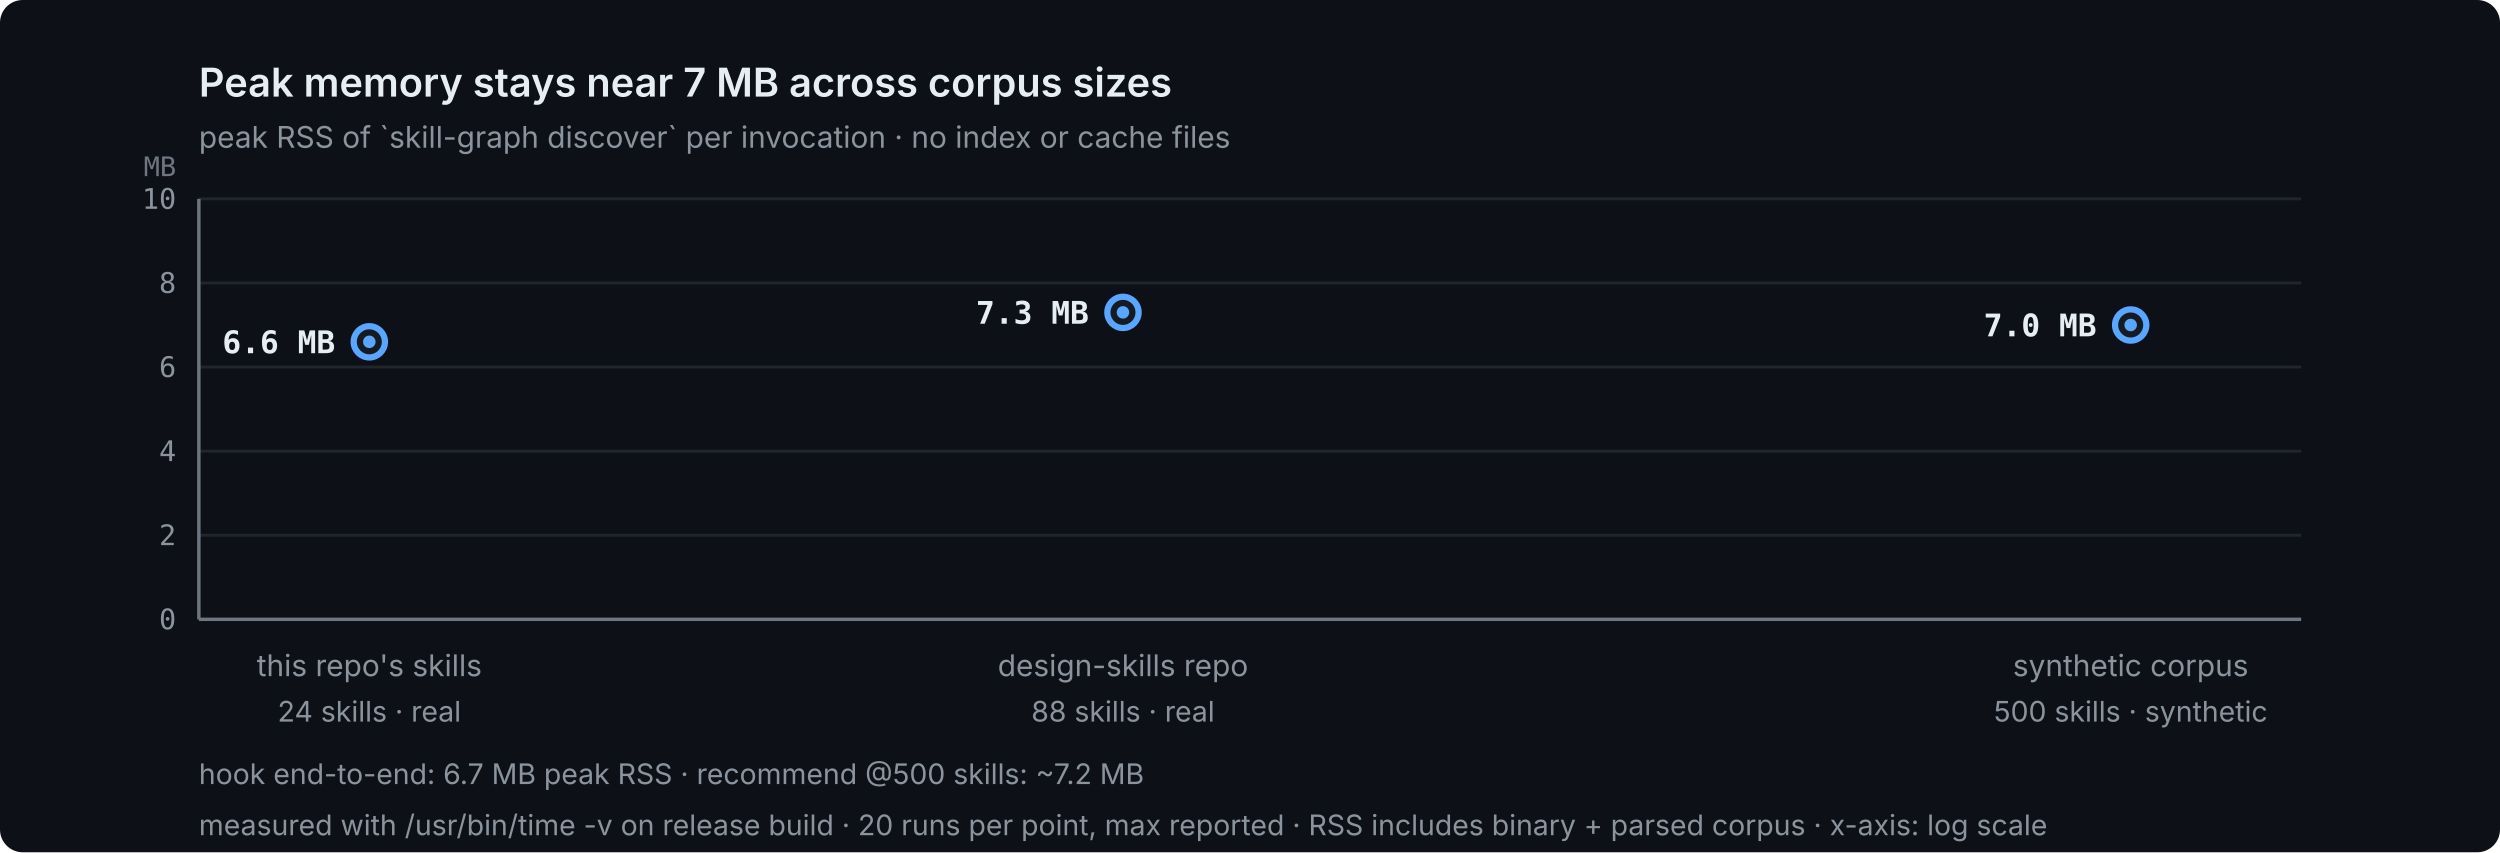
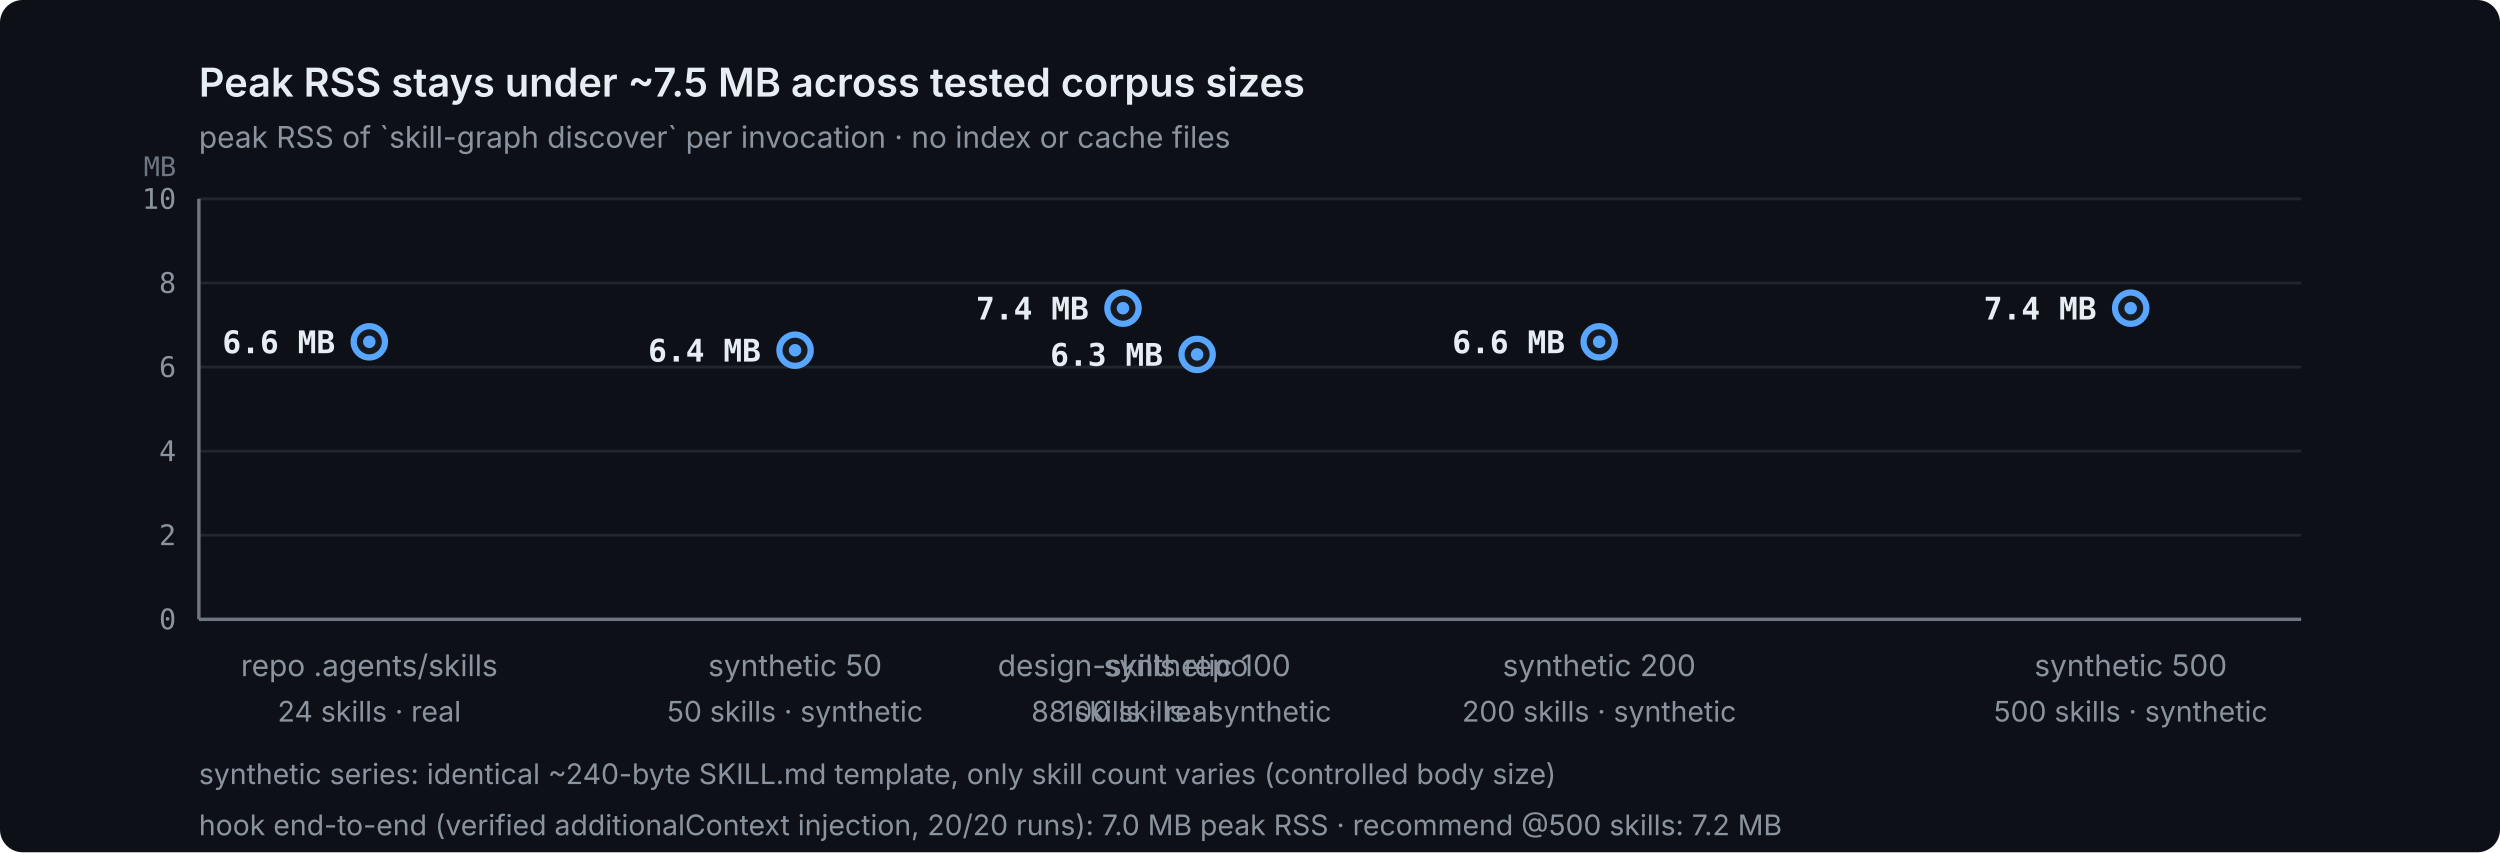
<svg xmlns="http://www.w3.org/2000/svg" width="880" height="300" viewBox="0 0 880 300" role="img" font-family="ui-sans-serif,system-ui,-apple-system,'Segoe UI',sans-serif">
  <rect width="880" height="300" fill="#0d1117" rx="8" />
  <g fill="#e6edf3">
-     <text x="70" y="34" font-size="14" fill="#e6edf3" text-anchor="start" font-family="ui-sans-serif,system-ui,-apple-system,'Segoe UI',sans-serif" opacity="1.0" font-weight="600">Peak memory stays near 7 MB across corpus sizes</text>
+     <text x="70" y="34" font-size="14" fill="#e6edf3" text-anchor="start" font-family="ui-sans-serif,system-ui,-apple-system,'Segoe UI',sans-serif" opacity="1.0" font-weight="600">Peak RSS stays under ~7.5 MB across tested corpus sizes</text>
    <text x="70" y="52" font-size="10.5" fill="#8b949e" text-anchor="start" font-family="ui-sans-serif,system-ui,-apple-system,'Segoe UI',sans-serif" opacity="1.0">peak RSS of `skill-graph discover` per invocation · no index or cache files</text>
    <line x1="70" y1="218.0" x2="810" y2="218.0" stroke="#21262d" stroke-width="1" opacity="1.0" />
    <text x="62" y="221.5" font-size="10" fill="#8b949e" text-anchor="end" font-family="ui-monospace,'SF Mono',Menlo,Consolas,monospace" opacity="1.0">0</text>
    <line x1="70" y1="188.4" x2="810" y2="188.4" stroke="#21262d" stroke-width="1" opacity="1.0" />
    <text x="62" y="191.9" font-size="10" fill="#8b949e" text-anchor="end" font-family="ui-monospace,'SF Mono',Menlo,Consolas,monospace" opacity="1.0">2</text>
    <line x1="70" y1="158.8" x2="810" y2="158.8" stroke="#21262d" stroke-width="1" opacity="1.0" />
    <text x="62" y="162.3" font-size="10" fill="#8b949e" text-anchor="end" font-family="ui-monospace,'SF Mono',Menlo,Consolas,monospace" opacity="1.0">4</text>
    <line x1="70" y1="129.2" x2="810" y2="129.2" stroke="#21262d" stroke-width="1" opacity="1.0" />
    <text x="62" y="132.7" font-size="10" fill="#8b949e" text-anchor="end" font-family="ui-monospace,'SF Mono',Menlo,Consolas,monospace" opacity="1.0">6</text>
    <line x1="70" y1="99.6" x2="810" y2="99.6" stroke="#21262d" stroke-width="1" opacity="1.0" />
    <text x="62" y="103.1" font-size="10" fill="#8b949e" text-anchor="end" font-family="ui-monospace,'SF Mono',Menlo,Consolas,monospace" opacity="1.0">8</text>
    <line x1="70" y1="70.0" x2="810" y2="70.0" stroke="#21262d" stroke-width="1" opacity="1.0" />
    <text x="62" y="73.5" font-size="10" fill="#8b949e" text-anchor="end" font-family="ui-monospace,'SF Mono',Menlo,Consolas,monospace" opacity="1.0">10</text>
    <text x="62" y="62" font-size="9.5" fill="#6e7681" text-anchor="end" font-family="ui-monospace,'SF Mono',Menlo,Consolas,monospace" opacity="1.0">MB</text>
    <line x1="70" y1="218" x2="810" y2="218" stroke="#6e7681" stroke-width="1.2" opacity="1.0" />
    <line x1="70" y1="70" x2="70" y2="218" stroke="#6e7681" stroke-width="1.2" opacity="1.0" />
    <circle cx="130.0" cy="120.32" r="5.5" fill="#161b22" stroke="#58a6ff" stroke-width="2.2" />
    <circle cx="130.0" cy="120.32" r="2.2" fill="#58a6ff" />
    <text x="118.0" y="124.32" font-size="11" fill="#e6edf3" text-anchor="end" font-family="ui-monospace,'SF Mono',Menlo,Consolas,monospace" opacity="1.0" font-weight="600">6.6 MB</text>
-     <text x="130.0" y="238" font-size="10.5" fill="#8b949e" text-anchor="middle" font-family="ui-sans-serif,system-ui,-apple-system,'Segoe UI',sans-serif" opacity="1.0">this repo's skills</text>
+     <text x="130.0" y="238" font-size="10.5" fill="#8b949e" text-anchor="middle" font-family="ui-sans-serif,system-ui,-apple-system,'Segoe UI',sans-serif" opacity="1.0">repo .agents/skills</text>
    <text x="130.0" y="254" font-size="10" fill="#8b949e" text-anchor="middle" font-family="ui-sans-serif,system-ui,-apple-system,'Segoe UI',sans-serif" opacity="1.0">24 skills · real</text>
-     <circle cx="395.286" cy="109.96" r="5.5" fill="#161b22" stroke="#58a6ff" stroke-width="2.2" />
-     <circle cx="395.286" cy="109.96" r="2.2" fill="#58a6ff" />
-     <text x="383.286" y="113.96" font-size="11" fill="#e6edf3" text-anchor="end" font-family="ui-monospace,'SF Mono',Menlo,Consolas,monospace" opacity="1.0" font-weight="600">7.3 MB</text>
+     <circle cx="395.286" cy="108.48" r="5.5" fill="#161b22" stroke="#58a6ff" stroke-width="2.2" />
+     <circle cx="395.286" cy="108.48" r="2.2" fill="#58a6ff" />
+     <text x="383.286" y="112.48" font-size="11" fill="#e6edf3" text-anchor="end" font-family="ui-monospace,'SF Mono',Menlo,Consolas,monospace" opacity="1.0" font-weight="600">7.4 MB</text>
    <text x="395.286" y="238" font-size="10.5" fill="#8b949e" text-anchor="middle" font-family="ui-sans-serif,system-ui,-apple-system,'Segoe UI',sans-serif" opacity="1.0">design-skills repo</text>
    <text x="395.286" y="254" font-size="10" fill="#8b949e" text-anchor="middle" font-family="ui-sans-serif,system-ui,-apple-system,'Segoe UI',sans-serif" opacity="1.0">88 skills · real</text>
-     <circle cx="750.0" cy="114.4" r="5.5" fill="#161b22" stroke="#58a6ff" stroke-width="2.2" />
-     <circle cx="750.0" cy="114.4" r="2.2" fill="#58a6ff" />
-     <text x="738.0" y="118.4" font-size="11" fill="#e6edf3" text-anchor="end" font-family="ui-monospace,'SF Mono',Menlo,Consolas,monospace" opacity="1.0" font-weight="600">7.0 MB</text>
-     <text x="750.0" y="238" font-size="10.5" fill="#8b949e" text-anchor="middle" font-family="ui-sans-serif,system-ui,-apple-system,'Segoe UI',sans-serif" opacity="1.0">synthetic corpus</text>
+     <circle cx="279.861" cy="123.28" r="5.5" fill="#161b22" stroke="#58a6ff" stroke-width="2.2" />
+     <circle cx="279.861" cy="123.28" r="2.2" fill="#58a6ff" />
+     <text x="267.861" y="127.28" font-size="11" fill="#e6edf3" text-anchor="end" font-family="ui-monospace,'SF Mono',Menlo,Consolas,monospace" opacity="1.0" font-weight="600">6.4 MB</text>
+     <text x="279.861" y="238" font-size="10.5" fill="#8b949e" text-anchor="middle" font-family="ui-sans-serif,system-ui,-apple-system,'Segoe UI',sans-serif" opacity="1.0">synthetic 50</text>
+     <text x="279.861" y="254" font-size="10" fill="#8b949e" text-anchor="middle" font-family="ui-sans-serif,system-ui,-apple-system,'Segoe UI',sans-serif" opacity="1.0">50 skills · synthetic</text>
+     <circle cx="421.387" cy="124.76" r="5.5" fill="#161b22" stroke="#58a6ff" stroke-width="2.2" />
+     <circle cx="421.387" cy="124.76" r="2.2" fill="#58a6ff" />
+     <text x="409.387" y="128.76" font-size="11" fill="#e6edf3" text-anchor="end" font-family="ui-monospace,'SF Mono',Menlo,Consolas,monospace" opacity="1.0" font-weight="600">6.3 MB</text>
+     <text x="421.387" y="238" font-size="10.5" fill="#8b949e" text-anchor="middle" font-family="ui-sans-serif,system-ui,-apple-system,'Segoe UI',sans-serif" opacity="1.0">synthetic 100</text>
+     <text x="421.387" y="254" font-size="10" fill="#8b949e" text-anchor="middle" font-family="ui-sans-serif,system-ui,-apple-system,'Segoe UI',sans-serif" opacity="1.0">100 skills · synthetic</text>
+     <circle cx="562.913" cy="120.32" r="5.5" fill="#161b22" stroke="#58a6ff" stroke-width="2.2" />
+     <circle cx="562.913" cy="120.32" r="2.2" fill="#58a6ff" />
+     <text x="550.913" y="124.32" font-size="11" fill="#e6edf3" text-anchor="end" font-family="ui-monospace,'SF Mono',Menlo,Consolas,monospace" opacity="1.0" font-weight="600">6.6 MB</text>
+     <text x="562.913" y="238" font-size="10.5" fill="#8b949e" text-anchor="middle" font-family="ui-sans-serif,system-ui,-apple-system,'Segoe UI',sans-serif" opacity="1.0">synthetic 200</text>
+     <text x="562.913" y="254" font-size="10" fill="#8b949e" text-anchor="middle" font-family="ui-sans-serif,system-ui,-apple-system,'Segoe UI',sans-serif" opacity="1.0">200 skills · synthetic</text>
+     <circle cx="750.0" cy="108.48" r="5.5" fill="#161b22" stroke="#58a6ff" stroke-width="2.2" />
+     <circle cx="750.0" cy="108.48" r="2.2" fill="#58a6ff" />
+     <text x="738.0" y="112.48" font-size="11" fill="#e6edf3" text-anchor="end" font-family="ui-monospace,'SF Mono',Menlo,Consolas,monospace" opacity="1.0" font-weight="600">7.4 MB</text>
+     <text x="750.0" y="238" font-size="10.5" fill="#8b949e" text-anchor="middle" font-family="ui-sans-serif,system-ui,-apple-system,'Segoe UI',sans-serif" opacity="1.0">synthetic 500</text>
    <text x="750.0" y="254" font-size="10" fill="#8b949e" text-anchor="middle" font-family="ui-sans-serif,system-ui,-apple-system,'Segoe UI',sans-serif" opacity="1.0">500 skills · synthetic</text>
-     <text x="70" y="276" font-size="10" fill="#8b949e" text-anchor="start" font-family="ui-sans-serif,system-ui,-apple-system,'Segoe UI',sans-serif" opacity="1.0">hook end-to-end: 6.7 MB peak RSS · recommend @500 skills: ~7.2 MB</text>
-     <text x="70" y="294" font-size="10" fill="#8b949e" text-anchor="start" font-family="ui-sans-serif,system-ui,-apple-system,'Segoe UI',sans-serif" opacity="1.0">measured with /usr/bin/time -v on release build · 20 runs per point, max reported · RSS includes binary + parsed corpus · x-axis: log scale</text>
+     <text x="70" y="276" font-size="10" fill="#8b949e" text-anchor="start" font-family="ui-sans-serif,system-ui,-apple-system,'Segoe UI',sans-serif" opacity="1.0">synthetic series: identical ~240-byte SKILL.md template, only skill count varies (controlled body size)</text>
+     <text x="70" y="294" font-size="10" fill="#8b949e" text-anchor="start" font-family="ui-sans-serif,system-ui,-apple-system,'Segoe UI',sans-serif" opacity="1.0">hook end-to-end (verified additionalContext injection, 20/20 runs): 7.0 MB peak RSS · recommend @500 skills: 7.2 MB</text>
+     <text x="70" y="312" font-size="10" fill="#8b949e" text-anchor="start" font-family="ui-sans-serif,system-ui,-apple-system,'Segoe UI',sans-serif" opacity="1.0">measured with /usr/bin/time -v on release build · 20 runs per point, max reported · RSS includes binary + parsed corpus · x-axis: log scale</text>
  </g>
</svg>
